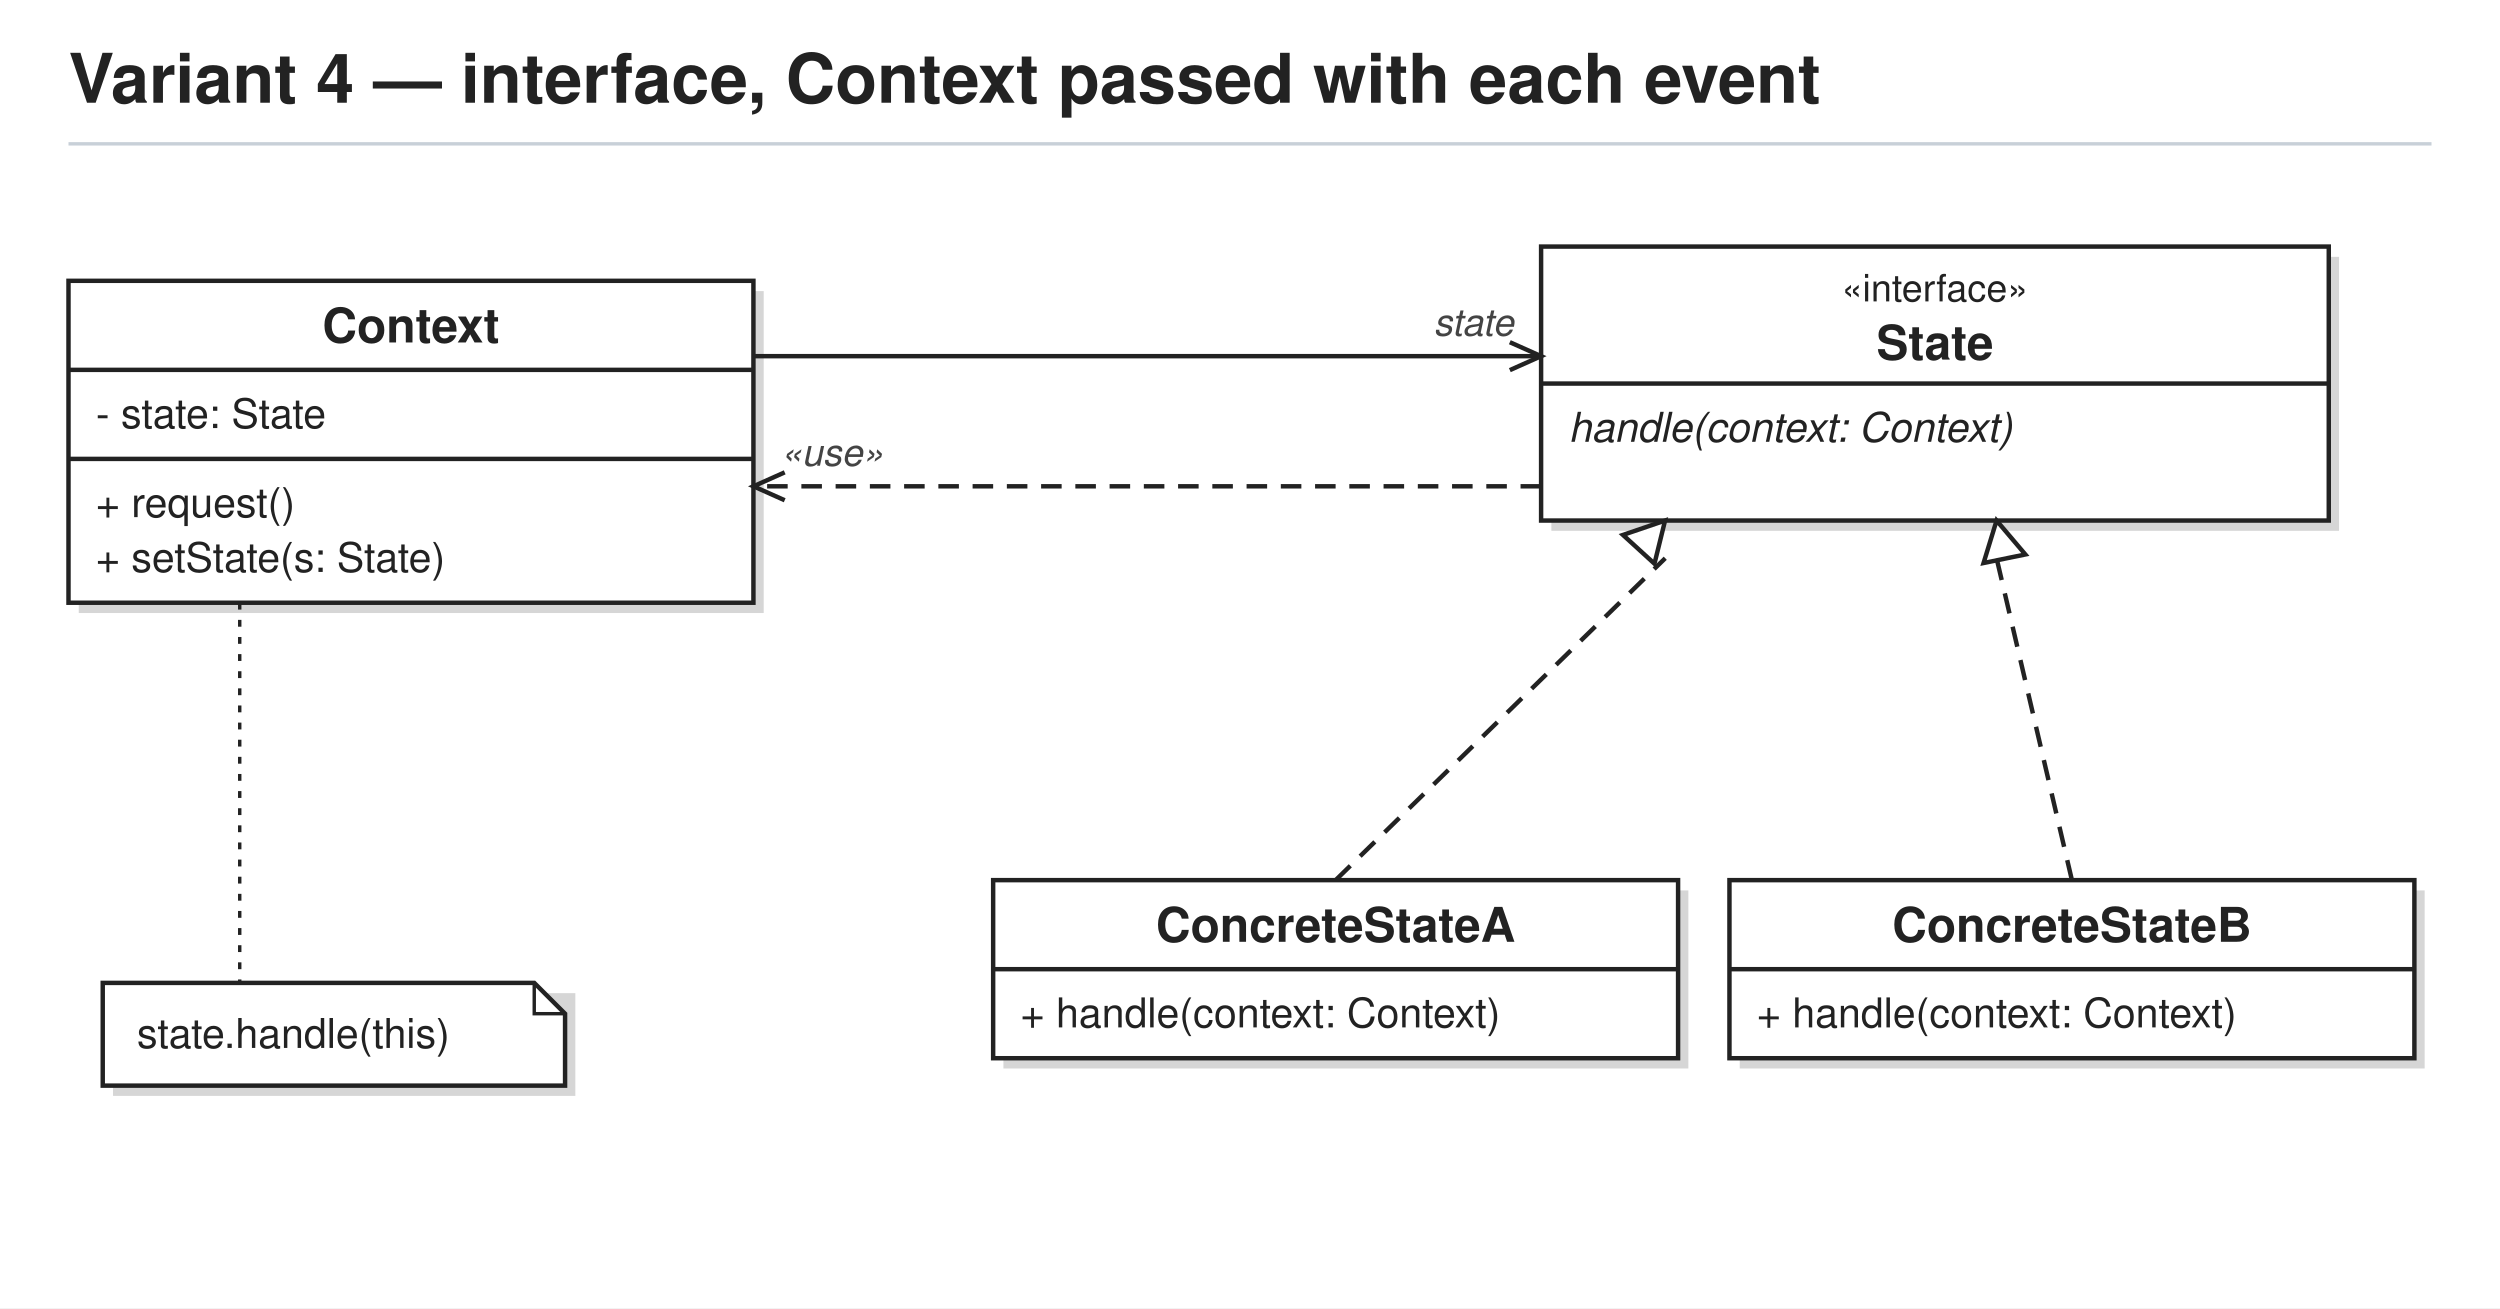
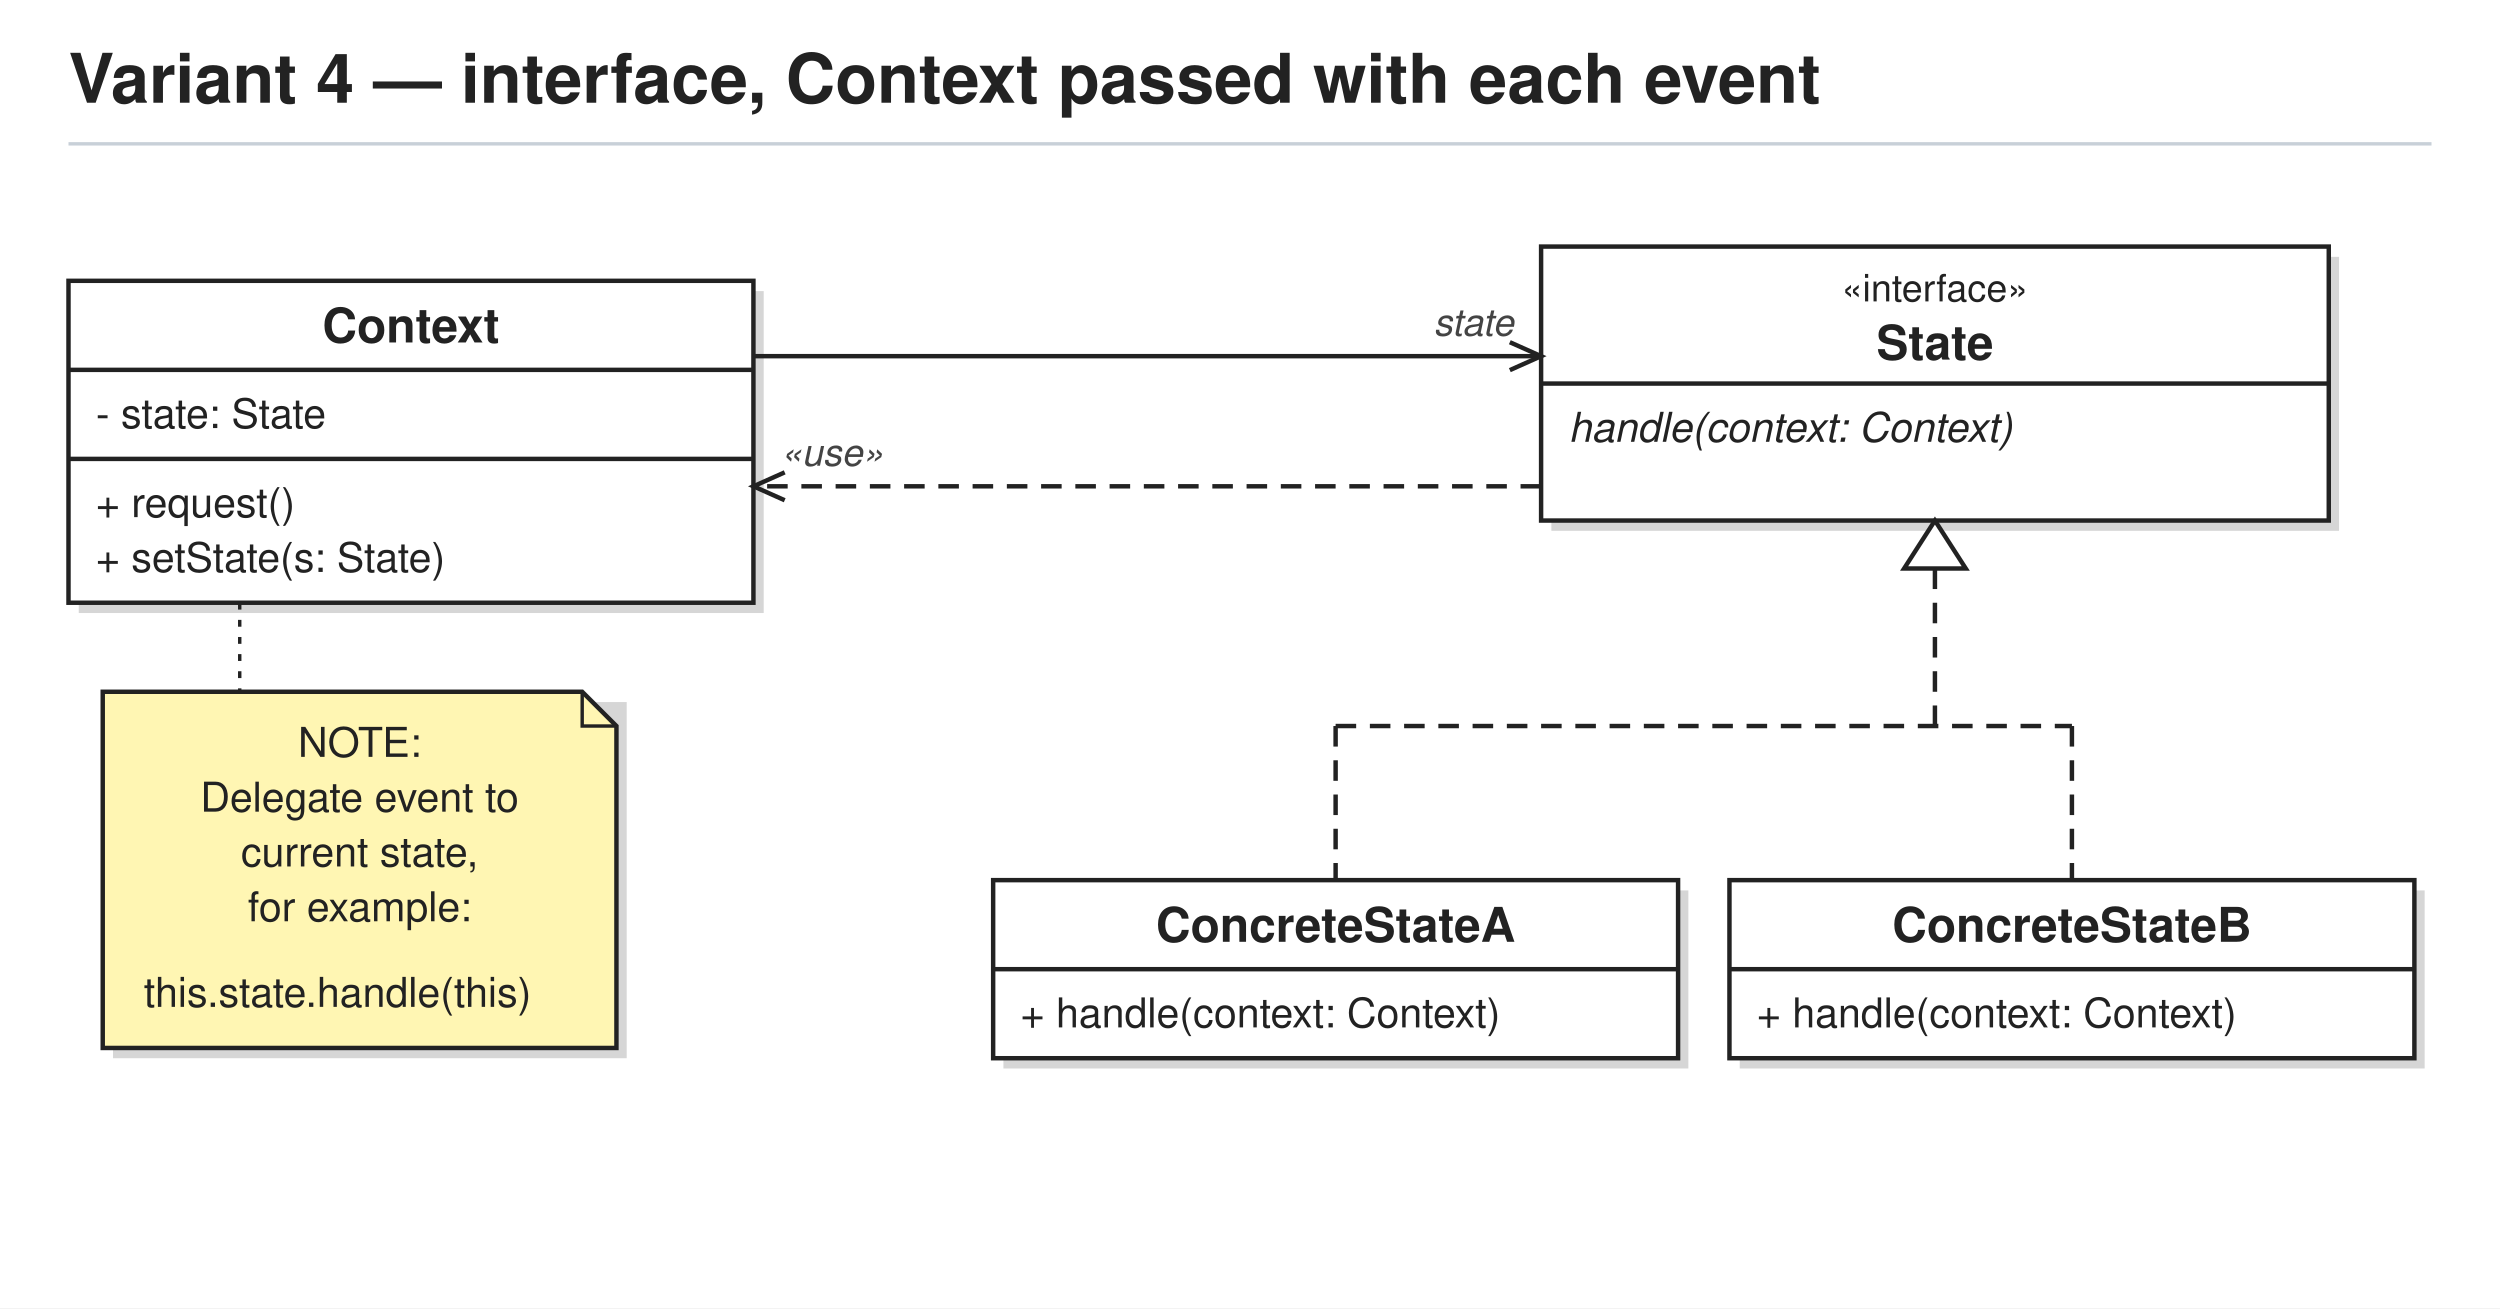
<svg xmlns="http://www.w3.org/2000/svg" viewBox="0 0 730 382" width="730" height="382" font-family="'Helvetica Neue', Helvetica, Arial, sans-serif">
  <rect width="730" height="382" fill="#fff" />
  <text x="20" y="30" font-size="20" font-weight="bold" fill="#222">Variant 4 — interface, Context passed with each event</text>
  <line x1="20" y1="42" x2="710" y2="42" stroke="#c8d0d8" stroke-width="1" />
  <g transform="translate(0,52)">
    <rect x="23" y="33" width="200" height="94" fill="#d6d6d6" />
    <rect x="20" y="30" width="200" height="94" fill="#fff" stroke="#222" stroke-width="1.3" />
    <text x="120.0" y="48" font-size="14" text-anchor="middle" font-weight="bold" font-style="normal" fill="#222">Context</text>
    <polyline points="20,56 220,56" fill="none" stroke="#222" stroke-width="1.3" />
    <text x="28" y="73" font-size="12" text-anchor="start" font-weight="normal" font-style="normal" fill="#222">- state: State</text>
    <polyline points="20,82 220,82" fill="none" stroke="#222" stroke-width="1.3" />
    <text x="28" y="99" font-size="12" text-anchor="start" font-weight="normal" font-style="normal" fill="#222">+ request()</text>
    <text x="28" y="115" font-size="12" text-anchor="start" font-weight="normal" font-style="normal" fill="#222">+ setState(s: State)</text>
    <rect x="453" y="23" width="230" height="80" fill="#d6d6d6" />
    <rect x="450" y="20" width="230" height="80" fill="#fff" stroke="#222" stroke-width="1.3" />
    <text x="565.0" y="36" font-size="11" text-anchor="middle" font-weight="normal" font-style="normal" fill="#222">«interface»</text>
    <text x="565.0" y="53" font-size="14" text-anchor="middle" font-weight="bold" font-style="normal" fill="#222">State</text>
    <polyline points="450,60 680,60" fill="none" stroke="#222" stroke-width="1.3" />
    <text x="458" y="77" font-size="12" text-anchor="start" font-weight="normal" font-style="italic" fill="#222">handle(context: Context)</text>
    <rect x="293" y="208" width="200" height="52" fill="#d6d6d6" />
    <rect x="290" y="205" width="200" height="52" fill="#fff" stroke="#222" stroke-width="1.3" />
    <text x="390.0" y="223" font-size="14" text-anchor="middle" font-weight="bold" font-style="normal" fill="#222">ConcreteStateA</text>
    <polyline points="290,231 490,231" fill="none" stroke="#222" stroke-width="1.3" />
    <text x="298" y="248" font-size="12" text-anchor="start" font-weight="normal" font-style="normal" fill="#222">+ handle(context: Context)</text>
    <rect x="508" y="208" width="200" height="52" fill="#d6d6d6" />
    <rect x="505" y="205" width="200" height="52" fill="#fff" stroke="#222" stroke-width="1.3" />
    <text x="605.0" y="223" font-size="14" text-anchor="middle" font-weight="bold" font-style="normal" fill="#222">ConcreteStateB</text>
    <polyline points="505,231 705,231" fill="none" stroke="#222" stroke-width="1.3" />
    <text x="513" y="248" font-size="12" text-anchor="start" font-weight="normal" font-style="normal" fill="#222">+ handle(context: Context)</text>
    <polyline points="220,52 450,52" fill="none" stroke="#222" stroke-width="1.3" />
    <polyline points="440.869,47.922 450,52 440.869,56.078" fill="none" stroke="#222" stroke-width="1.3" />
    <text x="442" y="46" font-size="11" text-anchor="end" font-weight="normal" font-style="italic" fill="#444">state</text>
-     <polyline points="390.0,205 486.25,111" fill="none" stroke="#222" stroke-width="1.3" stroke-dasharray="6,4" />
-     <polygon points="486.2,100.0 473.9,104.2 483.1,112.6" fill="#fff" stroke="#222" stroke-width="1.3" />
-     <polyline points="605.0,205 583.0,111" fill="none" stroke="#222" stroke-width="1.3" stroke-dasharray="6,4" />
-     <polygon points="583.0,100.0 579.2,112.4 591.4,109.9" fill="#fff" stroke="#222" stroke-width="1.3" />
+     <polygon points="565,100 556,114 574,114" fill="#fff" stroke="#222" stroke-width="1.3" />
+     <polyline points="565,114 565,160" fill="none" stroke="#222" stroke-width="1.3" stroke-dasharray="6,4" />
+     <polyline points="390,160 605,160" fill="none" stroke="#222" stroke-width="1.3" stroke-dasharray="6,4" />
+     <polyline points="390,160 390,205" fill="none" stroke="#222" stroke-width="1.3" stroke-dasharray="6,4" />
+     <polyline points="605,160 605,205" fill="none" stroke="#222" stroke-width="1.3" stroke-dasharray="6,4" />
    <polyline points="450,90 220,90" fill="none" stroke="#222" stroke-width="1.3" stroke-dasharray="6,4" />
    <polyline points="229.131,94.078 220,90 229.131,85.922" fill="none" stroke="#222" stroke-width="1.3" />
    <text x="228" y="84" font-size="11" text-anchor="start" font-weight="normal" font-style="italic" fill="#444">«use»</text>
-     <rect x="33" y="238" width="135" height="30" fill="#d6d6d6" />
-     <path d="M30,235 H156 L165,244 V265 H30 Z" fill="#fff" stroke="#222" stroke-width="1.3" />
-     <path d="M156,235 V244 H165" fill="none" stroke="#222" stroke-width="1" />
-     <text x="40" y="254" font-size="12" text-anchor="start" font-weight="normal" font-style="normal" fill="#222">state.handle(this)</text>
-     <polyline points="70,124 70,235" fill="none" stroke="#222" stroke-width="1" stroke-dasharray="2,3" />
+     <rect x="33" y="153" width="150" height="104" fill="#d6d6d6" />
+     <path d="M30,150 H170 L180,160 V254 H30 Z" fill="#fff6b3" stroke="#222" stroke-width="1.3" />
+     <path d="M170,150 V160 H180" fill="none" stroke="#222" stroke-width="1" />
+     <text x="105.0" y="169" font-size="12" text-anchor="middle" fill="#222">NOTE:</text>
+     <text x="105.0" y="185" font-size="12" text-anchor="middle" fill="#222">Delegate event to</text>
+     <text x="105.0" y="201" font-size="12" text-anchor="middle" fill="#222">current state,</text>
+     <text x="105.0" y="217" font-size="12" text-anchor="middle" fill="#222">for example:</text>
+     <text x="42" y="242" font-size="12" text-anchor="start" fill="#222">this.state.handle(this)</text>
+     <polyline points="70,124 70,150" fill="none" stroke="#222" stroke-width="1" stroke-dasharray="2,3" />
  </g>
</svg>
